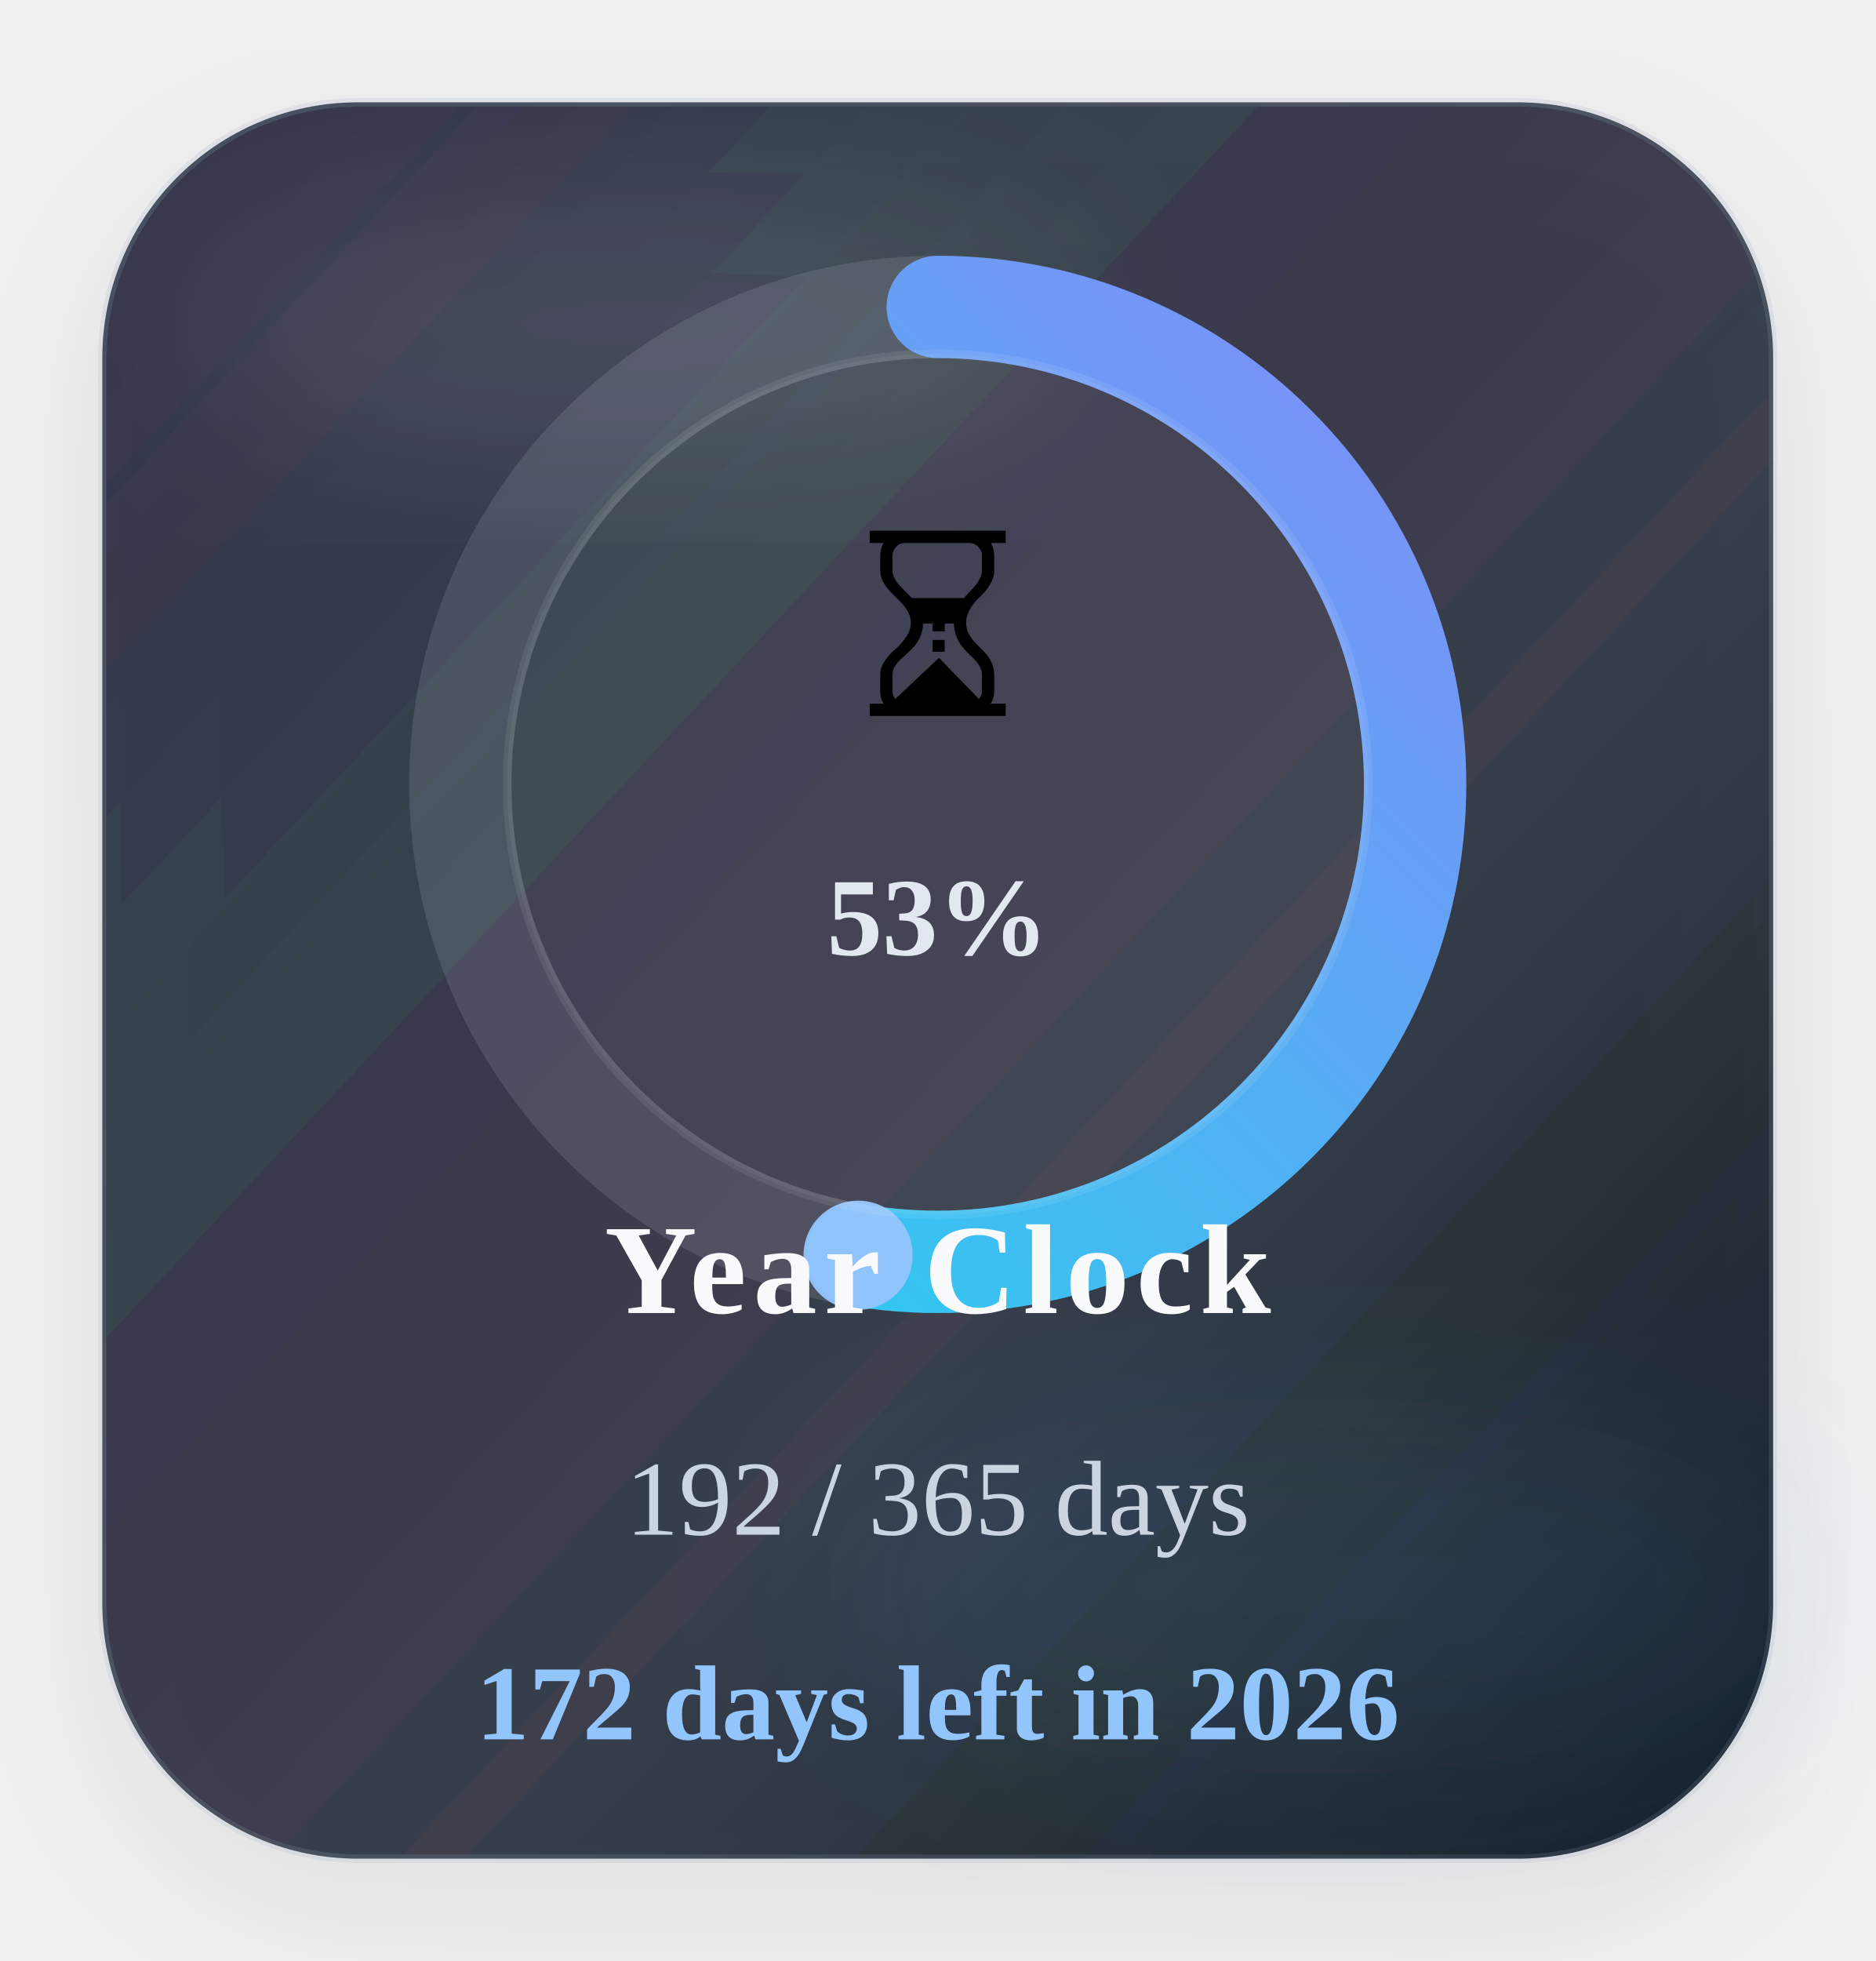
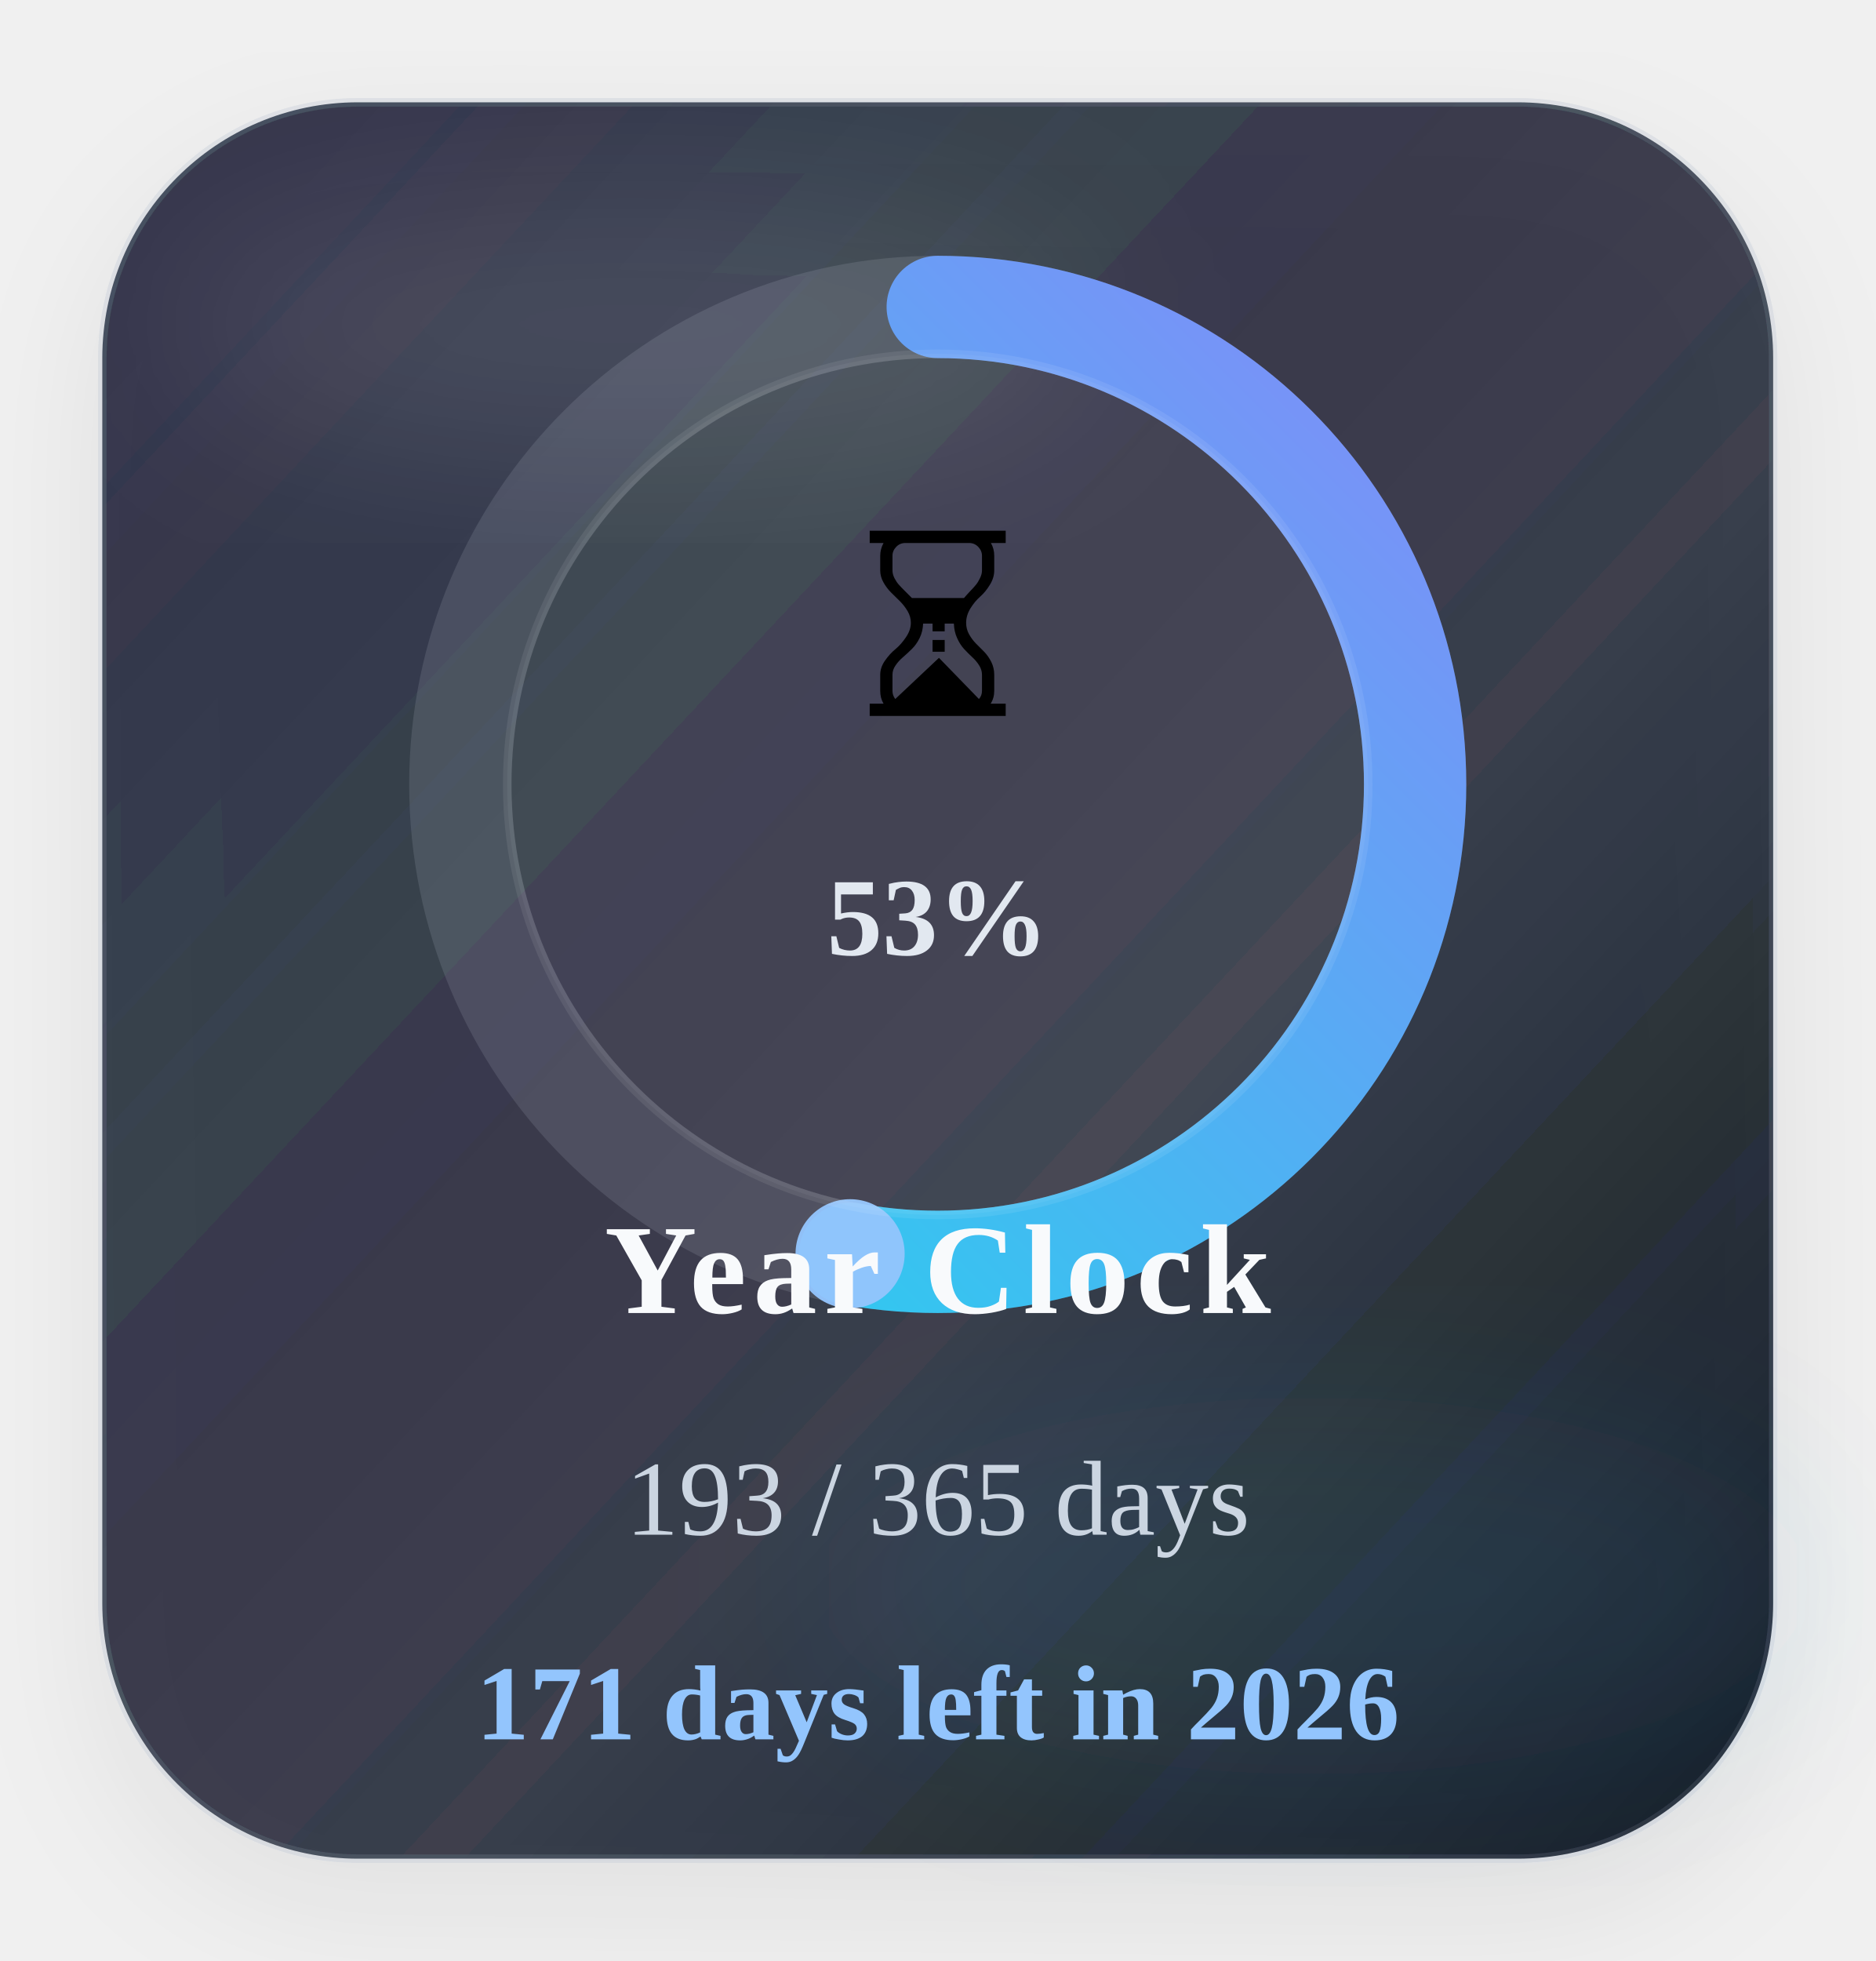
<svg xmlns="http://www.w3.org/2000/svg" width="220" height="230" viewBox="0 0 220 230" role="img" aria-label="Time progress for 2026">
  <defs>
    <linearGradient id="timeGradient" x1="0%" y1="0%" x2="100%" y2="100%">
      <stop offset="0%" stop-color="#22d3ee" />
      <stop offset="100%" stop-color="#818cf8" />
    </linearGradient>
    <linearGradient id="timeCard" x1="0%" y1="0%" x2="100%" y2="100%">
      <stop offset="0%" stop-color="#1c2537" stop-opacity="0.88" />
      <stop offset="60%" stop-color="#111827" stop-opacity="0.8" />
      <stop offset="100%" stop-color="#0b1220" stop-opacity="0.96" />
    </linearGradient>
    <filter id="timeShadow" x="-25%" y="-25%" width="150%" height="150%">
      <feDropShadow dx="0" dy="6" stdDeviation="8" flood-color="#020617" flood-opacity="0.08" />
    </filter>
    <filter id="timeBlur" x="-30%" y="-30%" width="160%" height="160%">
      <feGaussianBlur stdDeviation="10" />
    </filter>
  </defs>
  <rect x="12" y="12" width="196" height="206" rx="30" fill="url(#timeCard)" stroke="#94a3b8" stroke-opacity="0.18" filter="url(#timeShadow)" />
  <ellipse cx="74" cy="38" rx="54" ry="16" fill="#ffffff" fill-opacity="0.09" filter="url(#timeBlur)" />
  <ellipse cx="154" cy="186" rx="58" ry="22" fill="#38bdf8" fill-opacity="0.08" filter="url(#timeBlur)" />
  <circle class="ring-track" cx="110" cy="92" r="56" fill="none" stroke="#cbd5e1" stroke-opacity="0.14" stroke-width="12" />
-   <circle class="progress-ring" cx="110" cy="92" r="56" fill="none" stroke="url(#timeGradient)" stroke-width="12" stroke-linecap="round" stroke-dasharray="351.86" stroke-dashoffset="166.55" data-target-offset="166.55" data-ring-length="351.86" transform="rotate(-90 110 92)" />
-   <circle class="progress-endcap" cx="100.66" cy="147.22" r="6.4" fill="#93c5fd" fill-opacity="0.96" data-center-x="110" data-center-y="92" data-radius="56" data-target-angle="99.5966" />
+   <circle class="progress-ring" cx="110" cy="92" r="56" fill="none" stroke="url(#timeGradient)" stroke-width="12" stroke-linecap="round" stroke-dasharray="351.86" stroke-dashoffset="165.59" data-target-offset="165.59" data-ring-length="351.86" transform="rotate(-90 110 92)" />
+   <circle class="progress-endcap" cx="99.72" cy="147.05" r="6.4" fill="#93c5fd" fill-opacity="0.96" data-center-x="110" data-center-y="92" data-radius="56" data-target-angle="100.5830" />
  <circle class="ring-core" cx="110" cy="92" r="50.5" fill="#ffffff" fill-opacity="0.05" stroke="#ffffff" stroke-opacity="0.08" />
  <text class="progress-emoji" x="110" y="84" text-anchor="middle" font-size="30">⏳</text>
  <text class="progress-percent" x="110" y="112" text-anchor="middle" font-size="13" font-weight="700" fill="#e2e8f0">53%</text>
  <text class="progress-label" x="110" y="154" text-anchor="middle" font-size="15" font-weight="700" letter-spacing="0.8" fill="#f8fafc">Year Clock</text>
-   <text class="progress-value" x="110" y="180" text-anchor="middle" font-size="12.5" fill="#cbd5e1">192 / 365 days</text>
-   <text class="progress-status" data-status-state="remaining" x="110" y="204" text-anchor="middle" font-size="12.5" font-weight="700" fill="#93c5fd">172 days left in 2026</text>
+   <text class="progress-value" x="110" y="180" text-anchor="middle" font-size="12.5" fill="#cbd5e1">193 / 365 days</text>
+   <text class="progress-status" data-status-state="remaining" x="110" y="204" text-anchor="middle" font-size="12.5" font-weight="700" fill="#93c5fd">171 days left in 2026</text>
</svg>
